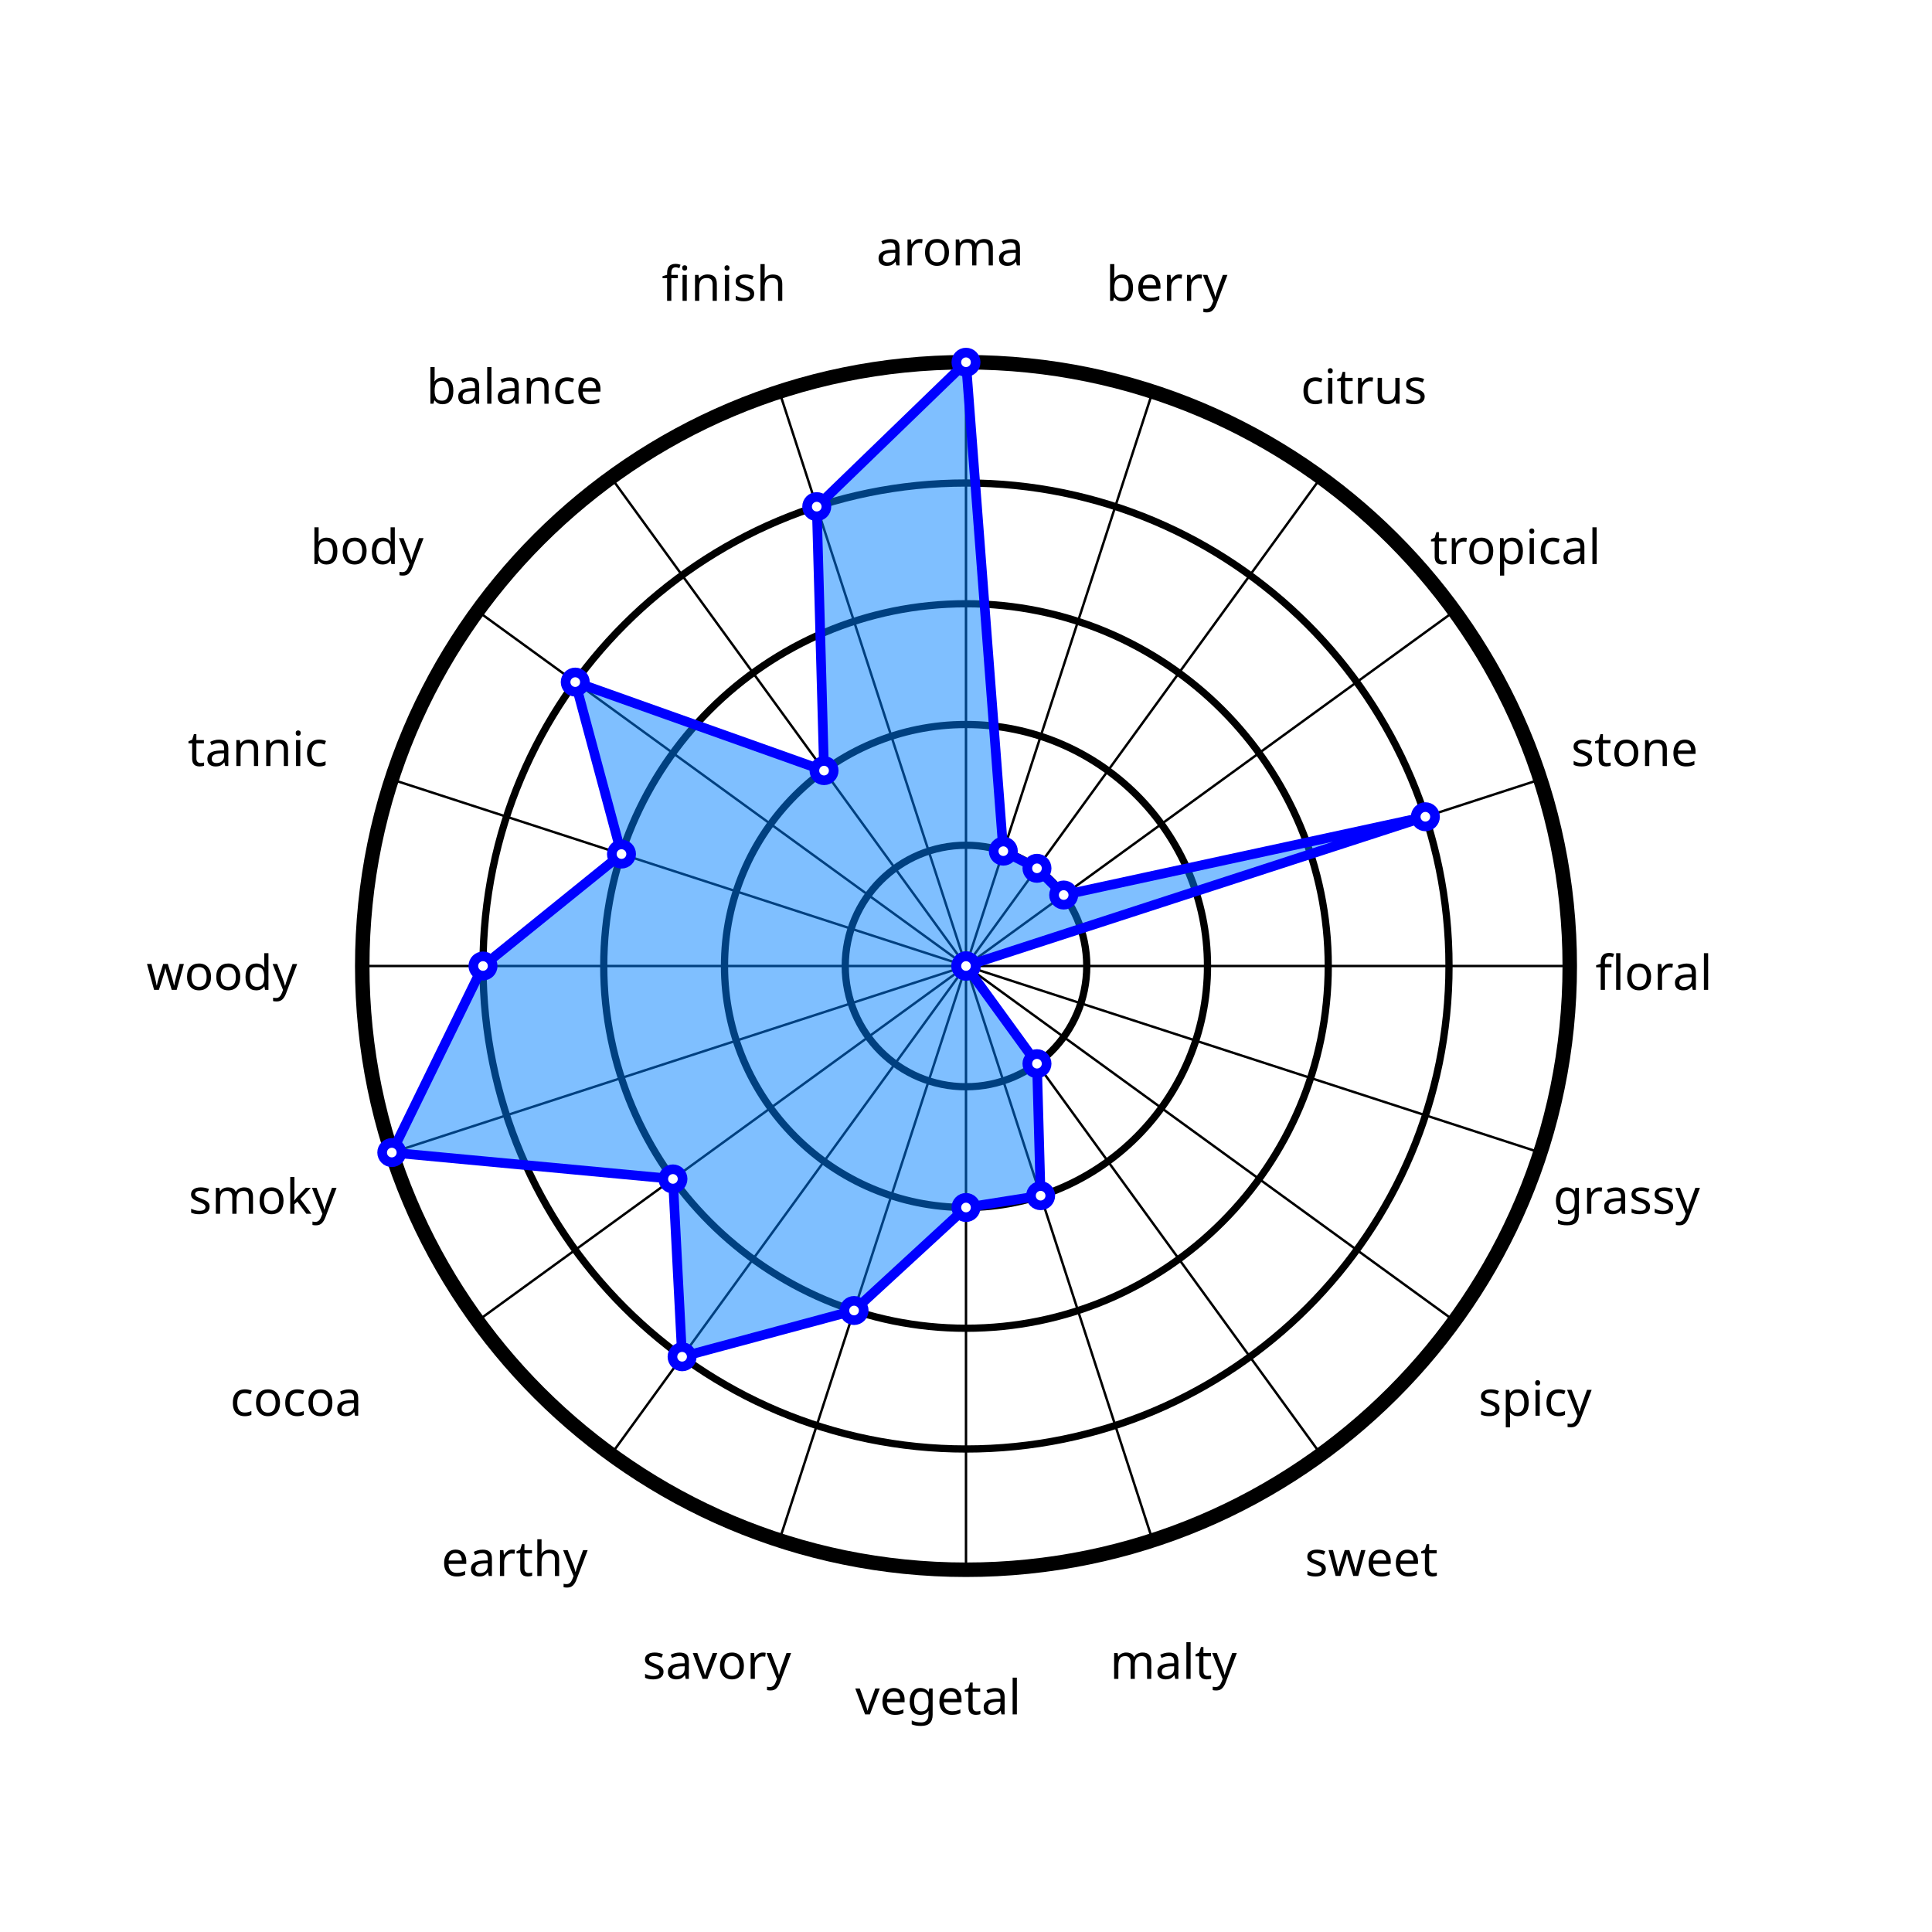
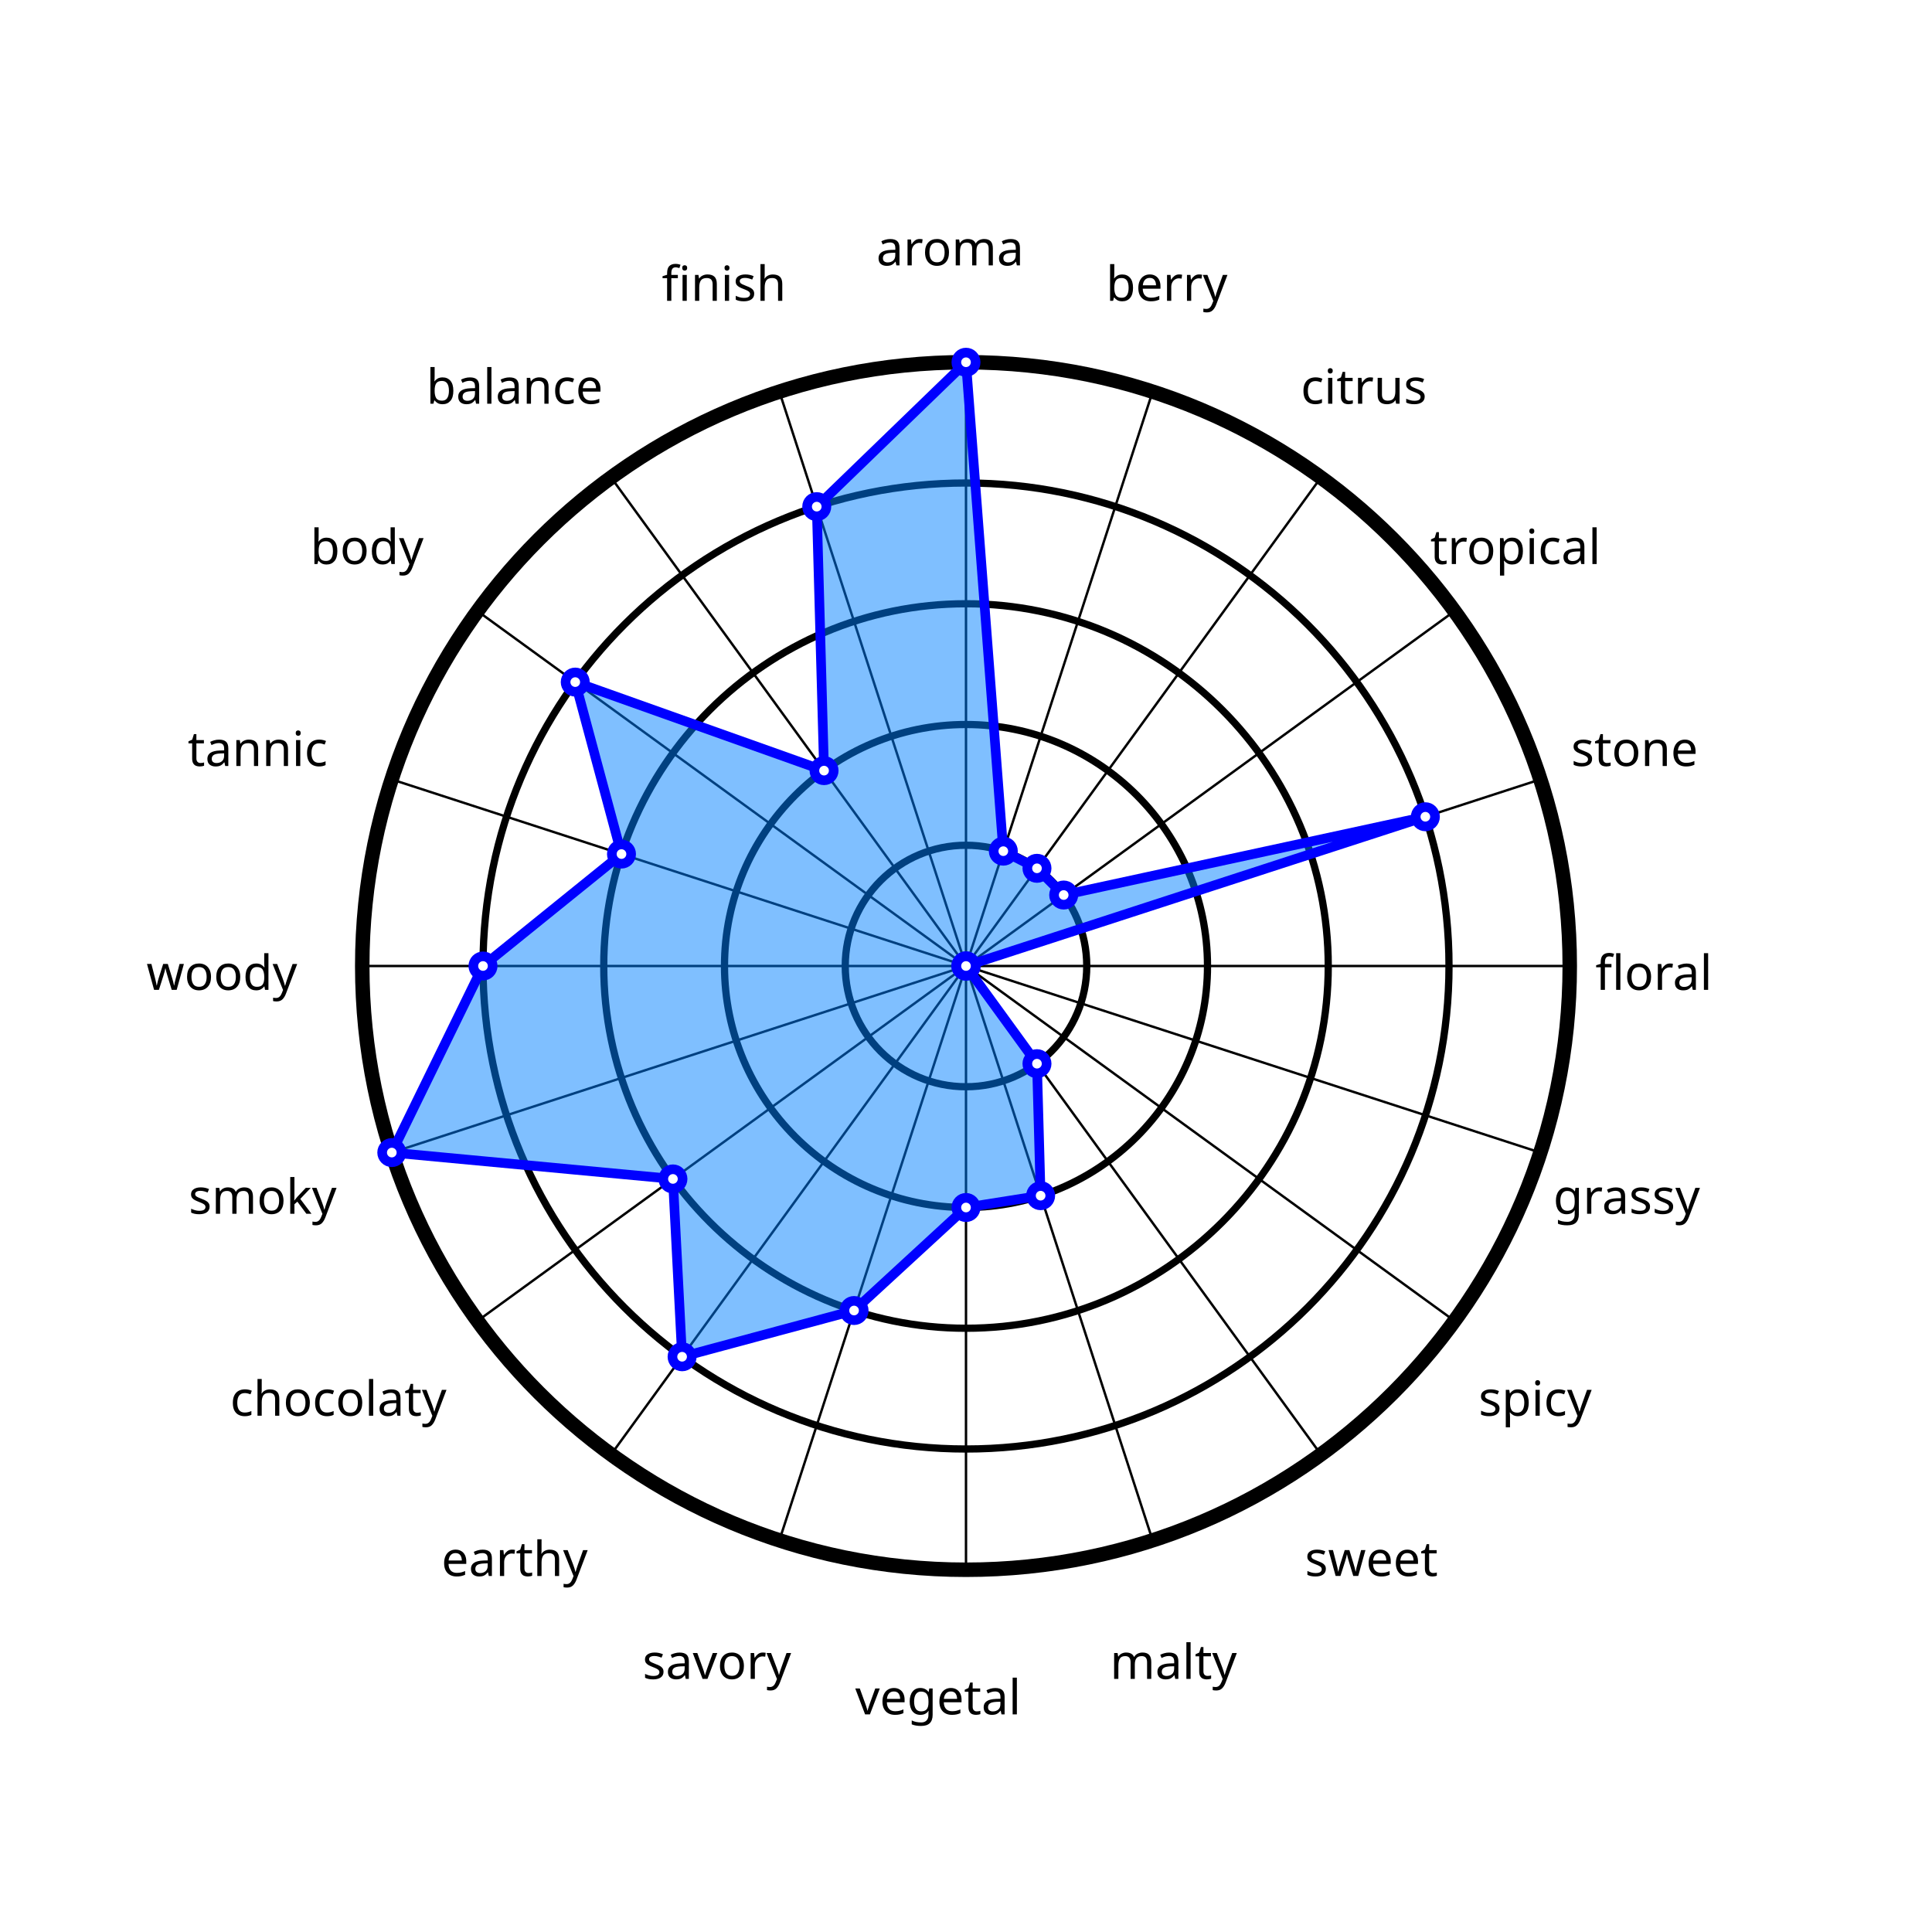
<svg xmlns="http://www.w3.org/2000/svg" id="d3wheel" class="wheel-container__flavor-wheel" viewBox="-400 -400 800 800" version="1.1" baseProfile="full" style="block-size:850px;height:850px;inline-size:850px;perspective-origin:425px 425px;transform-origin:425px 425px;width:850px;">
  <g class="flavor-wheel__ring-grid" style="block-size:auto;height:auto;inline-size:auto;overflow-block:visible;overflow-inline:visible;overflow-x:visible;overflow-y:visible;perspective-origin:400px 400px;transform-origin:0px 0px;width:auto;">
    <circle cx="0" cy="0" r="50" class="ring-grid__circle" style="block-size:auto;fill:none;height:auto;inline-size:auto;overflow-block:visible;overflow-inline:visible;overflow-x:visible;overflow-y:visible;perspective-origin:400px 400px;r:50px;stroke:rgb(0, 0, 0);stroke-width:3px;transform-origin:0px 0px;user-select:none;width:auto;" />
    <circle cx="0" cy="0" r="100" class="ring-grid__circle" style="block-size:auto;fill:none;height:auto;inline-size:auto;overflow-block:visible;overflow-inline:visible;overflow-x:visible;overflow-y:visible;perspective-origin:400px 400px;r:100px;stroke:rgb(0, 0, 0);stroke-width:3px;transform-origin:0px 0px;user-select:none;width:auto;" />
    <circle cx="0" cy="0" r="150" class="ring-grid__circle" style="block-size:auto;fill:none;height:auto;inline-size:auto;overflow-block:visible;overflow-inline:visible;overflow-x:visible;overflow-y:visible;perspective-origin:400px 400px;r:150px;stroke:rgb(0, 0, 0);stroke-width:3px;transform-origin:0px 0px;user-select:none;width:auto;" />
    <circle cx="0" cy="0" r="200" class="ring-grid__circle" style="block-size:auto;fill:none;height:auto;inline-size:auto;overflow-block:visible;overflow-inline:visible;overflow-x:visible;overflow-y:visible;perspective-origin:400px 400px;r:200px;stroke:rgb(0, 0, 0);stroke-width:3px;transform-origin:0px 0px;user-select:none;width:auto;" />
    <circle cx="0" cy="0" r="250" class="ring-grid__circle" style="block-size:auto;fill:none;height:auto;inline-size:auto;overflow-block:visible;overflow-inline:visible;overflow-x:visible;overflow-y:visible;perspective-origin:400px 400px;r:250px;stroke:rgb(0, 0, 0);stroke-width:6px;transform-origin:0px 0px;user-select:none;width:auto;" />
  </g>
  <g class="flavor-wheel__ray-grid" style="block-size:auto;height:auto;inline-size:auto;overflow-block:visible;overflow-inline:visible;overflow-x:visible;overflow-y:visible;perspective-origin:400px 400px;transform-origin:0px 0px;width:auto;">
    <line x1="0" y1="0" x2="250" y2="0" class="ray-grid__ray" style="block-size:auto;height:auto;inline-size:auto;overflow-block:visible;overflow-inline:visible;overflow-x:visible;overflow-y:visible;perspective-origin:400px 400px;stroke:rgb(0, 0, 0);transform-origin:0px 0px;user-select:none;width:auto;" />
    <line x1="0" y1="0" x2="237.764" y2="-77.254" class="ray-grid__ray" style="block-size:auto;height:auto;inline-size:auto;overflow-block:visible;overflow-inline:visible;overflow-x:visible;overflow-y:visible;perspective-origin:400px 400px;stroke:rgb(0, 0, 0);transform-origin:0px 0px;user-select:none;width:auto;" />
    <line x1="0" y1="0" x2="202.254" y2="-146.946" class="ray-grid__ray" style="block-size:auto;height:auto;inline-size:auto;overflow-block:visible;overflow-inline:visible;overflow-x:visible;overflow-y:visible;perspective-origin:400px 400px;stroke:rgb(0, 0, 0);transform-origin:0px 0px;user-select:none;width:auto;" />
    <line x1="0" y1="0" x2="146.946" y2="-202.254" class="ray-grid__ray" style="block-size:auto;height:auto;inline-size:auto;overflow-block:visible;overflow-inline:visible;overflow-x:visible;overflow-y:visible;perspective-origin:400px 400px;stroke:rgb(0, 0, 0);transform-origin:0px 0px;user-select:none;width:auto;" />
    <line x1="0" y1="0" x2="77.254" y2="-237.764" class="ray-grid__ray" style="block-size:auto;height:auto;inline-size:auto;overflow-block:visible;overflow-inline:visible;overflow-x:visible;overflow-y:visible;perspective-origin:400px 400px;stroke:rgb(0, 0, 0);transform-origin:0px 0px;user-select:none;width:auto;" />
    <line x1="0" y1="0" x2="1.5308084989341916e-14" y2="-250" class="ray-grid__ray" style="block-size:auto;height:auto;inline-size:auto;overflow-block:visible;overflow-inline:visible;overflow-x:visible;overflow-y:visible;perspective-origin:400px 400px;stroke:rgb(0, 0, 0);transform-origin:0px 0px;user-select:none;width:auto;" />
    <line x1="0" y1="0" x2="-77.254" y2="-237.764" class="ray-grid__ray" style="block-size:auto;height:auto;inline-size:auto;overflow-block:visible;overflow-inline:visible;overflow-x:visible;overflow-y:visible;perspective-origin:400px 400px;stroke:rgb(0, 0, 0);transform-origin:0px 0px;user-select:none;width:auto;" />
    <line x1="0" y1="0" x2="-146.946" y2="-202.254" class="ray-grid__ray" style="block-size:auto;height:auto;inline-size:auto;overflow-block:visible;overflow-inline:visible;overflow-x:visible;overflow-y:visible;perspective-origin:400px 400px;stroke:rgb(0, 0, 0);transform-origin:0px 0px;user-select:none;width:auto;" />
    <line x1="0" y1="0" x2="-202.254" y2="-146.946" class="ray-grid__ray" style="block-size:auto;height:auto;inline-size:auto;overflow-block:visible;overflow-inline:visible;overflow-x:visible;overflow-y:visible;perspective-origin:400px 400px;stroke:rgb(0, 0, 0);transform-origin:0px 0px;user-select:none;width:auto;" />
    <line x1="0" y1="0" x2="-237.764" y2="-77.254" class="ray-grid__ray" style="block-size:auto;height:auto;inline-size:auto;overflow-block:visible;overflow-inline:visible;overflow-x:visible;overflow-y:visible;perspective-origin:400px 400px;stroke:rgb(0, 0, 0);transform-origin:0px 0px;user-select:none;width:auto;" />
    <line x1="0" y1="0" x2="-250" y2="-3.061616997868383e-14" class="ray-grid__ray" style="block-size:auto;height:auto;inline-size:auto;overflow-block:visible;overflow-inline:visible;overflow-x:visible;overflow-y:visible;perspective-origin:400px 400px;stroke:rgb(0, 0, 0);transform-origin:0px 0px;user-select:none;width:auto;" />
    <line x1="0" y1="0" x2="-237.764" y2="77.254" class="ray-grid__ray" style="block-size:auto;height:auto;inline-size:auto;overflow-block:visible;overflow-inline:visible;overflow-x:visible;overflow-y:visible;perspective-origin:400px 400px;stroke:rgb(0, 0, 0);transform-origin:0px 0px;user-select:none;width:auto;" />
    <line x1="0" y1="0" x2="-202.254" y2="146.946" class="ray-grid__ray" style="block-size:auto;height:auto;inline-size:auto;overflow-block:visible;overflow-inline:visible;overflow-x:visible;overflow-y:visible;perspective-origin:400px 400px;stroke:rgb(0, 0, 0);transform-origin:0px 0px;user-select:none;width:auto;" />
    <line x1="0" y1="0" x2="-146.946" y2="202.254" class="ray-grid__ray" style="block-size:auto;height:auto;inline-size:auto;overflow-block:visible;overflow-inline:visible;overflow-x:visible;overflow-y:visible;perspective-origin:400px 400px;stroke:rgb(0, 0, 0);transform-origin:0px 0px;user-select:none;width:auto;" />
    <line x1="0" y1="0" x2="-77.254" y2="237.764" class="ray-grid__ray" style="block-size:auto;height:auto;inline-size:auto;overflow-block:visible;overflow-inline:visible;overflow-x:visible;overflow-y:visible;perspective-origin:400px 400px;stroke:rgb(0, 0, 0);transform-origin:0px 0px;user-select:none;width:auto;" />
    <line x1="0" y1="0" x2="-4.5924254968025744e-14" y2="250" class="ray-grid__ray" style="block-size:auto;height:auto;inline-size:auto;overflow-block:visible;overflow-inline:visible;overflow-x:visible;overflow-y:visible;perspective-origin:400px 400px;stroke:rgb(0, 0, 0);transform-origin:0px 0px;user-select:none;width:auto;" />
    <line x1="0" y1="0" x2="77.254" y2="237.764" class="ray-grid__ray" style="block-size:auto;height:auto;inline-size:auto;overflow-block:visible;overflow-inline:visible;overflow-x:visible;overflow-y:visible;perspective-origin:400px 400px;stroke:rgb(0, 0, 0);transform-origin:0px 0px;user-select:none;width:auto;" />
    <line x1="0" y1="0" x2="146.946" y2="202.254" class="ray-grid__ray" style="block-size:auto;height:auto;inline-size:auto;overflow-block:visible;overflow-inline:visible;overflow-x:visible;overflow-y:visible;perspective-origin:400px 400px;stroke:rgb(0, 0, 0);transform-origin:0px 0px;user-select:none;width:auto;" />
    <line x1="0" y1="0" x2="202.254" y2="146.946" class="ray-grid__ray" style="block-size:auto;height:auto;inline-size:auto;overflow-block:visible;overflow-inline:visible;overflow-x:visible;overflow-y:visible;perspective-origin:400px 400px;stroke:rgb(0, 0, 0);transform-origin:0px 0px;user-select:none;width:auto;" />
    <line x1="0" y1="0" x2="237.764" y2="77.254" class="ray-grid__ray" style="block-size:auto;height:auto;inline-size:auto;overflow-block:visible;overflow-inline:visible;overflow-x:visible;overflow-y:visible;perspective-origin:400px 400px;stroke:rgb(0, 0, 0);transform-origin:0px 0px;user-select:none;width:auto;" />
  </g>
  <g class="flavor-wheel__flavor-labels" style="block-size:auto;height:auto;inline-size:auto;overflow-block:visible;overflow-inline:visible;overflow-x:visible;overflow-y:visible;perspective-origin:400px 400px;transform-origin:0px 0px;width:auto;">
    <text class="flavor-labels__label" x="260.627" y="-10.118" style="block-size:auto;font-family:sans-serif;font-size:20px;height:auto;inline-size:auto;overflow-block:visible;overflow-inline:visible;overflow-x:visible;overflow-y:visible;perspective-origin:400px 400px;text-transform:uppercase;transform-origin:0px 0px;width:auto;">
      <tspan class="label__line" x="260.627" dy="1em" style="block-size:auto;font-family:sans-serif;font-size:20px;height:auto;inline-size:auto;overflow-block:visible;overflow-inline:visible;overflow-x:visible;overflow-y:visible;perspective-origin:41.333px 10.75px;text-transform:uppercase;transform-origin:0px 0px;width:auto;">floral</tspan>
    </text>
    <text class="flavor-labels__label" x="250.572" y="-102.823" style="block-size:auto;font-family:sans-serif;font-size:20px;height:auto;inline-size:auto;overflow-block:visible;overflow-inline:visible;overflow-x:visible;overflow-y:visible;perspective-origin:400px 400px;text-transform:uppercase;transform-origin:0px 0px;width:auto;">
      <tspan class="label__line" x="250.572" dy="1em" style="block-size:auto;font-family:sans-serif;font-size:20px;height:auto;inline-size:auto;overflow-block:visible;overflow-inline:visible;overflow-x:visible;overflow-y:visible;perspective-origin:36.417px 10.75px;text-transform:uppercase;transform-origin:0px 0px;width:auto;">stone</tspan>
    </text>
    <text class="flavor-labels__label" x="192.227" y="-186.453" style="block-size:auto;font-family:sans-serif;font-size:20px;height:auto;inline-size:auto;overflow-block:visible;overflow-inline:visible;overflow-x:visible;overflow-y:visible;perspective-origin:400px 400px;text-transform:uppercase;transform-origin:0px 0px;width:auto;">
      <tspan class="label__line" x="192.227" dy="1em" style="block-size:auto;font-family:sans-serif;font-size:20px;height:auto;inline-size:auto;overflow-block:visible;overflow-inline:visible;overflow-x:visible;overflow-y:visible;perspective-origin:53.133px 10.75px;text-transform:uppercase;transform-origin:0px 0px;width:auto;">tropical</tspan>
    </text>
    <text class="flavor-labels__label" x="138.641" y="-252.823" style="block-size:auto;font-family:sans-serif;font-size:20px;height:auto;inline-size:auto;overflow-block:visible;overflow-inline:visible;overflow-x:visible;overflow-y:visible;perspective-origin:400px 400px;text-transform:uppercase;transform-origin:0px 0px;width:auto;">
      <tspan class="label__line" x="138.641" dy="1em" style="block-size:auto;font-family:sans-serif;font-size:20px;height:auto;inline-size:auto;overflow-block:visible;overflow-inline:visible;overflow-x:visible;overflow-y:visible;perspective-origin:39.55px 10.75px;text-transform:uppercase;transform-origin:0px 0px;width:auto;">citrus</tspan>
    </text>
    <text class="flavor-labels__label" x="57.96" y="-295.435" style="block-size:auto;font-family:sans-serif;font-size:20px;height:auto;inline-size:auto;overflow-block:visible;overflow-inline:visible;overflow-x:visible;overflow-y:visible;perspective-origin:400px 400px;text-transform:uppercase;transform-origin:0px 0px;width:auto;">
      <tspan class="label__line" x="57.96" dy="1em" style="block-size:auto;font-family:sans-serif;font-size:20px;height:auto;inline-size:auto;overflow-block:visible;overflow-inline:visible;overflow-x:visible;overflow-y:visible;perspective-origin:36.417px 10.75px;text-transform:uppercase;transform-origin:0px 0px;width:auto;">berry</tspan>
    </text>
    <text class="flavor-labels__label" x="-37.137" y="-310.118" style="block-size:auto;font-family:sans-serif;font-size:20px;height:auto;inline-size:auto;overflow-block:visible;overflow-inline:visible;overflow-x:visible;overflow-y:visible;perspective-origin:400px 400px;text-transform:uppercase;transform-origin:0px 0px;width:auto;">
      <tspan class="label__line" x="-37.137" dy="1em" style="block-size:auto;font-family:sans-serif;font-size:20px;height:auto;inline-size:auto;overflow-block:visible;overflow-inline:visible;overflow-x:visible;overflow-y:visible;perspective-origin:38.958px 10.75px;text-transform:uppercase;transform-origin:0px 0px;width:auto;">aroma</tspan>
    </text>
    <text class="flavor-labels__label" x="-125.952" y="-295.435" style="block-size:auto;font-family:sans-serif;font-size:20px;height:auto;inline-size:auto;overflow-block:visible;overflow-inline:visible;overflow-x:visible;overflow-y:visible;perspective-origin:400px 400px;text-transform:uppercase;transform-origin:0px 0px;width:auto;">
      <tspan class="label__line" x="-125.952" dy="1em" style="block-size:auto;font-family:sans-serif;font-size:20px;height:auto;inline-size:auto;overflow-block:visible;overflow-inline:visible;overflow-x:visible;overflow-y:visible;perspective-origin:34.825px 10.75px;text-transform:uppercase;transform-origin:0px 0px;width:auto;">finish</tspan>
    </text>
    <text class="flavor-labels__label" x="-223.481" y="-252.823" style="block-size:auto;font-family:sans-serif;font-size:20px;height:auto;inline-size:auto;overflow-block:visible;overflow-inline:visible;overflow-x:visible;overflow-y:visible;perspective-origin:400px 400px;text-transform:uppercase;transform-origin:0px 0px;width:auto;">
      <tspan class="label__line" x="-223.481" dy="1em" style="block-size:auto;font-family:sans-serif;font-size:20px;height:auto;inline-size:auto;overflow-block:visible;overflow-inline:visible;overflow-x:visible;overflow-y:visible;perspective-origin:49.592px 10.75px;text-transform:uppercase;transform-origin:0px 0px;width:auto;">balance</tspan>
    </text>
    <text class="flavor-labels__label" x="-271.513" y="-186.453" style="block-size:auto;font-family:sans-serif;font-size:20px;height:auto;inline-size:auto;overflow-block:visible;overflow-inline:visible;overflow-x:visible;overflow-y:visible;perspective-origin:400px 400px;text-transform:uppercase;transform-origin:0px 0px;width:auto;">
      <tspan class="label__line" x="-271.513" dy="1em" style="block-size:auto;font-family:sans-serif;font-size:20px;height:auto;inline-size:auto;overflow-block:visible;overflow-inline:visible;overflow-x:visible;overflow-y:visible;perspective-origin:30.108px 10.75px;text-transform:uppercase;transform-origin:0px 0px;width:auto;">body</tspan>
    </text>
    <text class="flavor-labels__label" x="-322.274" y="-102.823" style="block-size:auto;font-family:sans-serif;font-size:20px;height:auto;inline-size:auto;overflow-block:visible;overflow-inline:visible;overflow-x:visible;overflow-y:visible;perspective-origin:400px 400px;text-transform:uppercase;transform-origin:0px 0px;width:auto;">
      <tspan class="label__line" x="-322.274" dy="1em" style="block-size:auto;font-family:sans-serif;font-size:20px;height:auto;inline-size:auto;overflow-block:visible;overflow-inline:visible;overflow-x:visible;overflow-y:visible;perspective-origin:38.767px 10.75px;text-transform:uppercase;transform-origin:0px 0px;width:auto;">tannic</tspan>
    </text>
    <text class="flavor-labels__label" x="-339.357" y="-10.118" style="block-size:auto;font-family:sans-serif;font-size:20px;height:auto;inline-size:auto;overflow-block:visible;overflow-inline:visible;overflow-x:visible;overflow-y:visible;perspective-origin:400px 400px;text-transform:uppercase;transform-origin:0px 0px;width:auto;">
      <tspan class="label__line" x="-339.357" dy="1em" style="block-size:auto;font-family:sans-serif;font-size:20px;height:auto;inline-size:auto;overflow-block:visible;overflow-inline:visible;overflow-x:visible;overflow-y:visible;perspective-origin:41.317px 10.75px;text-transform:uppercase;transform-origin:0px 0px;width:auto;">woody</tspan>
    </text>
    <text class="flavor-labels__label" x="-321.897" y="82.587" style="block-size:auto;font-family:sans-serif;font-size:20px;height:auto;inline-size:auto;overflow-block:visible;overflow-inline:visible;overflow-x:visible;overflow-y:visible;perspective-origin:400px 400px;text-transform:uppercase;transform-origin:0px 0px;width:auto;">
      <tspan class="label__line" x="-321.897" dy="1em" style="block-size:auto;font-family:sans-serif;font-size:20px;height:auto;inline-size:auto;overflow-block:visible;overflow-inline:visible;overflow-x:visible;overflow-y:visible;perspective-origin:38.367px 10.75px;text-transform:uppercase;transform-origin:0px 0px;width:auto;">smoky</tspan>
    </text>
    <text class="flavor-labels__label" x="-304.674" y="166.218" style="block-size:auto;font-family:sans-serif;font-size:20px;height:auto;inline-size:auto;overflow-block:visible;overflow-inline:visible;overflow-x:visible;overflow-y:visible;perspective-origin:400px 400px;text-transform:uppercase;transform-origin:0px 0px;width:auto;">
-       <tspan class="label__line" x="-304.674" dy="1em" style="block-size:auto;font-family:sans-serif;font-size:20px;height:auto;inline-size:auto;overflow-block:visible;overflow-inline:visible;overflow-x:visible;overflow-y:visible;perspective-origin:65.342px 10.75px;text-transform:uppercase;transform-origin:0px 0px;width:auto;">cocoa</tspan>
+       <tspan class="label__line" x="-304.674" dy="1em" style="block-size:auto;font-family:sans-serif;font-size:20px;height:auto;inline-size:auto;overflow-block:visible;overflow-inline:visible;overflow-x:visible;overflow-y:visible;perspective-origin:65.342px 10.75px;text-transform:uppercase;transform-origin:0px 0px;width:auto;">chocolaty</tspan>
    </text>
    <text class="flavor-labels__label" x="-217.19" y="232.587" style="block-size:auto;font-family:sans-serif;font-size:20px;height:auto;inline-size:auto;overflow-block:visible;overflow-inline:visible;overflow-x:visible;overflow-y:visible;perspective-origin:400px 400px;text-transform:uppercase;transform-origin:0px 0px;width:auto;">
      <tspan class="label__line" x="-217.19" dy="1em" style="block-size:auto;font-family:sans-serif;font-size:20px;height:auto;inline-size:auto;overflow-block:visible;overflow-inline:visible;overflow-x:visible;overflow-y:visible;perspective-origin:42.908px 10.75px;text-transform:uppercase;transform-origin:0px 0px;width:auto;">earthy</tspan>
    </text>
    <text class="flavor-labels__label" x="-133.936" y="275.199" style="block-size:auto;font-family:sans-serif;font-size:20px;height:auto;inline-size:auto;overflow-block:visible;overflow-inline:visible;overflow-x:visible;overflow-y:visible;perspective-origin:400px 400px;text-transform:uppercase;transform-origin:0px 0px;width:auto;">
      <tspan class="label__line" x="-133.936" dy="1em" style="block-size:auto;font-family:sans-serif;font-size:20px;height:auto;inline-size:auto;overflow-block:visible;overflow-inline:visible;overflow-x:visible;overflow-y:visible;perspective-origin:43.308px 10.75px;text-transform:uppercase;transform-origin:0px 0px;width:auto;">savory</tspan>
    </text>
    <text class="flavor-labels__label" x="-45.851" y="289.882" style="block-size:auto;font-family:sans-serif;font-size:20px;height:auto;inline-size:auto;overflow-block:visible;overflow-inline:visible;overflow-x:visible;overflow-y:visible;perspective-origin:400px 400px;text-transform:uppercase;transform-origin:0px 0px;width:auto;">
      <tspan class="label__line" x="-45.851" dy="1em" style="block-size:auto;font-family:sans-serif;font-size:20px;height:auto;inline-size:auto;overflow-block:visible;overflow-inline:visible;overflow-x:visible;overflow-y:visible;perspective-origin:48.217px 10.75px;text-transform:uppercase;transform-origin:0px 0px;width:auto;">vegetal</tspan>
    </text>
    <text class="flavor-labels__label" x="59.638" y="275.199" style="block-size:auto;font-family:sans-serif;font-size:20px;height:auto;inline-size:auto;overflow-block:visible;overflow-inline:visible;overflow-x:visible;overflow-y:visible;perspective-origin:400px 400px;text-transform:uppercase;transform-origin:0px 0px;width:auto;">
      <tspan class="label__line" x="59.638" dy="1em" style="block-size:auto;font-family:sans-serif;font-size:20px;height:auto;inline-size:auto;overflow-block:visible;overflow-inline:visible;overflow-x:visible;overflow-y:visible;perspective-origin:34.633px 10.75px;text-transform:uppercase;transform-origin:0px 0px;width:auto;">malty</tspan>
    </text>
    <text class="flavor-labels__label" x="140.32" y="232.587" style="block-size:auto;font-family:sans-serif;font-size:20px;height:auto;inline-size:auto;overflow-block:visible;overflow-inline:visible;overflow-x:visible;overflow-y:visible;perspective-origin:400px 400px;text-transform:uppercase;transform-origin:0px 0px;width:auto;">
      <tspan class="label__line" x="140.32" dy="1em" style="block-size:auto;font-family:sans-serif;font-size:20px;height:auto;inline-size:auto;overflow-block:visible;overflow-inline:visible;overflow-x:visible;overflow-y:visible;perspective-origin:37.767px 10.75px;text-transform:uppercase;transform-origin:0px 0px;width:auto;">sweet</tspan>
    </text>
    <text class="flavor-labels__label" x="212.235" y="166.218" style="block-size:auto;font-family:sans-serif;font-size:20px;height:auto;inline-size:auto;overflow-block:visible;overflow-inline:visible;overflow-x:visible;overflow-y:visible;perspective-origin:400px 400px;text-transform:uppercase;transform-origin:0px 0px;width:auto;">
      <tspan class="label__line" x="212.235" dy="1em" style="block-size:auto;font-family:sans-serif;font-size:20px;height:auto;inline-size:auto;overflow-block:visible;overflow-inline:visible;overflow-x:visible;overflow-y:visible;perspective-origin:31.875px 10.75px;text-transform:uppercase;transform-origin:0px 0px;width:auto;">spicy</tspan>
    </text>
    <text class="flavor-labels__label" x="243.176" y="82.587" style="block-size:auto;font-family:sans-serif;font-size:20px;height:auto;inline-size:auto;overflow-block:visible;overflow-inline:visible;overflow-x:visible;overflow-y:visible;perspective-origin:400px 400px;text-transform:uppercase;transform-origin:0px 0px;width:auto;">
      <tspan class="label__line" x="243.176" dy="1em" style="block-size:auto;font-family:sans-serif;font-size:20px;height:auto;inline-size:auto;overflow-block:visible;overflow-inline:visible;overflow-x:visible;overflow-y:visible;perspective-origin:44.275px 10.75px;text-transform:uppercase;transform-origin:0px 0px;width:auto;">grassy</tspan>
    </text>
  </g>
  <g class="flavor-wheel__data-polyline" style="block-size:auto;height:auto;inline-size:auto;overflow-block:visible;overflow-inline:visible;overflow-x:visible;overflow-y:visible;perspective-origin:400px 400px;transform-origin:0px 0px;width:auto;">
    <path class="data-polyline__path" d="M0,0L190.211,-61.803L40.451,-29.389L29.389,-40.451L15.451,-47.553L1.5308084989341916e-14,-250L-61.803,-190.211L-58.779,-80.902L-161.803,-117.557L-142.658,-46.353L-200,-2.4492935982947064e-14L-237.764,77.254L-121.353,88.168L-117.557,161.803L-46.353,142.658L-1.8369701987210297e-14,100L30.902,95.106L29.389,40.451L0,0L0,0L0,0" style="block-size:auto;d:path(&quot;M 0 0 L 190.211 -61.803 L 40.451 -29.389 L 29.389 -40.451 L 15.451 -47.553 L 1.53081e-14 -250 L -61.803 -190.211 L -58.779 -80.902 L -161.803 -117.557 L -142.658 -46.353 L -200 -2.44929e-14 L -237.764 77.254 L -121.353 88.168 L -117.557 161.803 L -46.353 142.658 L -1.83697e-14 100 L 30.902 95.106 L 29.389 40.451 L 0 0 L 0 0 L 0 0&quot;);fill:rgba(0, 128, 255, 0.5);height:auto;inline-size:auto;overflow-block:visible;overflow-inline:visible;overflow-x:visible;overflow-y:visible;perspective-origin:400px 400px;stroke:rgb(0, 0, 255);stroke-width:4px;transform-origin:0px 0px;user-select:none;width:auto;" />
  </g>
  <g class="flavor-wheel__data-points" style="block-size:auto;height:auto;inline-size:auto;overflow-block:visible;overflow-inline:visible;overflow-x:visible;overflow-y:visible;perspective-origin:400px 400px;transform-origin:0px 0px;width:auto;">
    <g class="data-points__point-group" style="block-size:auto;height:auto;inline-size:auto;overflow-block:visible;overflow-inline:visible;overflow-x:visible;overflow-y:visible;perspective-origin:400px 400px;transform-origin:0px 0px;width:auto;">
      <circle class="data-points__point" r="4" cx="0" cy="0" style="block-size:auto;fill:rgb(255, 255, 255);height:auto;inline-size:auto;overflow-block:visible;overflow-inline:visible;overflow-x:visible;overflow-y:visible;perspective-origin:400px 400px;r:4px;stroke:rgb(0, 0, 255);stroke-width:4px;transform-origin:0px 0px;user-select:none;width:auto;" />
      <circle class="data-points__point" r="4" cx="190.211" cy="-61.803" style="block-size:auto;cx:190.211px;cy:-61.803px;fill:rgb(255, 255, 255);height:auto;inline-size:auto;overflow-block:visible;overflow-inline:visible;overflow-x:visible;overflow-y:visible;perspective-origin:400px 400px;r:4px;stroke:rgb(0, 0, 255);stroke-width:4px;transform-origin:0px 0px;user-select:none;width:auto;" />
      <circle class="data-points__point" r="4" cx="40.451" cy="-29.389" style="block-size:auto;cx:40.451px;cy:-29.389px;fill:rgb(255, 255, 255);height:auto;inline-size:auto;overflow-block:visible;overflow-inline:visible;overflow-x:visible;overflow-y:visible;perspective-origin:400px 400px;r:4px;stroke:rgb(0, 0, 255);stroke-width:4px;transform-origin:0px 0px;user-select:none;width:auto;" />
      <circle class="data-points__point" r="4" cx="29.389" cy="-40.451" style="block-size:auto;cx:29.389px;cy:-40.451px;fill:rgb(255, 255, 255);height:auto;inline-size:auto;overflow-block:visible;overflow-inline:visible;overflow-x:visible;overflow-y:visible;perspective-origin:400px 400px;r:4px;stroke:rgb(0, 0, 255);stroke-width:4px;transform-origin:0px 0px;user-select:none;width:auto;" />
      <circle class="data-points__point" r="4" cx="15.451" cy="-47.553" style="block-size:auto;cx:15.451px;cy:-47.553px;fill:rgb(255, 255, 255);height:auto;inline-size:auto;overflow-block:visible;overflow-inline:visible;overflow-x:visible;overflow-y:visible;perspective-origin:400px 400px;r:4px;stroke:rgb(0, 0, 255);stroke-width:4px;transform-origin:0px 0px;user-select:none;width:auto;" />
      <circle class="data-points__point" r="4" cx="1.5308084989341916e-14" cy="-250" style="block-size:auto;cx:1.53081e-14px;cy:-250px;fill:rgb(255, 255, 255);height:auto;inline-size:auto;overflow-block:visible;overflow-inline:visible;overflow-x:visible;overflow-y:visible;perspective-origin:400px 400px;r:4px;stroke:rgb(0, 0, 255);stroke-width:4px;transform-origin:0px 0px;user-select:none;width:auto;" />
      <circle class="data-points__point" r="4" cx="-61.803" cy="-190.211" style="block-size:auto;cx:-61.803px;cy:-190.211px;fill:rgb(255, 255, 255);height:auto;inline-size:auto;overflow-block:visible;overflow-inline:visible;overflow-x:visible;overflow-y:visible;perspective-origin:400px 400px;r:4px;stroke:rgb(0, 0, 255);stroke-width:4px;transform-origin:0px 0px;user-select:none;width:auto;" />
      <circle class="data-points__point" r="4" cx="-58.779" cy="-80.902" style="block-size:auto;cx:-58.779px;cy:-80.902px;fill:rgb(255, 255, 255);height:auto;inline-size:auto;overflow-block:visible;overflow-inline:visible;overflow-x:visible;overflow-y:visible;perspective-origin:400px 400px;r:4px;stroke:rgb(0, 0, 255);stroke-width:4px;transform-origin:0px 0px;user-select:none;width:auto;" />
      <circle class="data-points__point" r="4" cx="-161.803" cy="-117.557" style="block-size:auto;cx:-161.803px;cy:-117.557px;fill:rgb(255, 255, 255);height:auto;inline-size:auto;overflow-block:visible;overflow-inline:visible;overflow-x:visible;overflow-y:visible;perspective-origin:400px 400px;r:4px;stroke:rgb(0, 0, 255);stroke-width:4px;transform-origin:0px 0px;user-select:none;width:auto;" />
      <circle class="data-points__point" r="4" cx="-142.658" cy="-46.353" style="block-size:auto;cx:-142.658px;cy:-46.353px;fill:rgb(255, 255, 255);height:auto;inline-size:auto;overflow-block:visible;overflow-inline:visible;overflow-x:visible;overflow-y:visible;perspective-origin:400px 400px;r:4px;stroke:rgb(0, 0, 255);stroke-width:4px;transform-origin:0px 0px;user-select:none;width:auto;" />
      <circle class="data-points__point" r="4" cx="-200" cy="-2.4492935982947064e-14" style="block-size:auto;cx:-200px;cy:-2.44929e-14px;fill:rgb(255, 255, 255);height:auto;inline-size:auto;overflow-block:visible;overflow-inline:visible;overflow-x:visible;overflow-y:visible;perspective-origin:400px 400px;r:4px;stroke:rgb(0, 0, 255);stroke-width:4px;transform-origin:0px 0px;user-select:none;width:auto;" />
      <circle class="data-points__point" r="4" cx="-237.764" cy="77.254" style="block-size:auto;cx:-237.764px;cy:77.254px;fill:rgb(255, 255, 255);height:auto;inline-size:auto;overflow-block:visible;overflow-inline:visible;overflow-x:visible;overflow-y:visible;perspective-origin:400px 400px;r:4px;stroke:rgb(0, 0, 255);stroke-width:4px;transform-origin:0px 0px;user-select:none;width:auto;" />
      <circle class="data-points__point" r="4" cx="-121.353" cy="88.168" style="block-size:auto;cx:-121.353px;cy:88.168px;fill:rgb(255, 255, 255);height:auto;inline-size:auto;overflow-block:visible;overflow-inline:visible;overflow-x:visible;overflow-y:visible;perspective-origin:400px 400px;r:4px;stroke:rgb(0, 0, 255);stroke-width:4px;transform-origin:0px 0px;user-select:none;width:auto;" />
      <circle class="data-points__point" r="4" cx="-117.557" cy="161.803" style="block-size:auto;cx:-117.557px;cy:161.803px;fill:rgb(255, 255, 255);height:auto;inline-size:auto;overflow-block:visible;overflow-inline:visible;overflow-x:visible;overflow-y:visible;perspective-origin:400px 400px;r:4px;stroke:rgb(0, 0, 255);stroke-width:4px;transform-origin:0px 0px;user-select:none;width:auto;" />
      <circle class="data-points__point" r="4" cx="-46.353" cy="142.658" style="block-size:auto;cx:-46.353px;cy:142.658px;fill:rgb(255, 255, 255);height:auto;inline-size:auto;overflow-block:visible;overflow-inline:visible;overflow-x:visible;overflow-y:visible;perspective-origin:400px 400px;r:4px;stroke:rgb(0, 0, 255);stroke-width:4px;transform-origin:0px 0px;user-select:none;width:auto;" />
      <circle class="data-points__point" r="4" cx="-1.8369701987210297e-14" cy="100" style="block-size:auto;cx:-1.83697e-14px;cy:100px;fill:rgb(255, 255, 255);height:auto;inline-size:auto;overflow-block:visible;overflow-inline:visible;overflow-x:visible;overflow-y:visible;perspective-origin:400px 400px;r:4px;stroke:rgb(0, 0, 255);stroke-width:4px;transform-origin:0px 0px;user-select:none;width:auto;" />
      <circle class="data-points__point" r="4" cx="30.902" cy="95.106" style="block-size:auto;cx:30.902px;cy:95.106px;fill:rgb(255, 255, 255);height:auto;inline-size:auto;overflow-block:visible;overflow-inline:visible;overflow-x:visible;overflow-y:visible;perspective-origin:400px 400px;r:4px;stroke:rgb(0, 0, 255);stroke-width:4px;transform-origin:0px 0px;user-select:none;width:auto;" />
      <circle class="data-points__point" r="4" cx="29.389" cy="40.451" style="block-size:auto;cx:29.389px;cy:40.451px;fill:rgb(255, 255, 255);height:auto;inline-size:auto;overflow-block:visible;overflow-inline:visible;overflow-x:visible;overflow-y:visible;perspective-origin:400px 400px;r:4px;stroke:rgb(0, 0, 255);stroke-width:4px;transform-origin:0px 0px;user-select:none;width:auto;" />
      <circle class="data-points__point" r="4" cx="0" cy="0" style="block-size:auto;fill:rgb(255, 255, 255);height:auto;inline-size:auto;overflow-block:visible;overflow-inline:visible;overflow-x:visible;overflow-y:visible;perspective-origin:400px 400px;r:4px;stroke:rgb(0, 0, 255);stroke-width:4px;transform-origin:0px 0px;user-select:none;width:auto;" />
      <circle class="data-points__point" r="4" cx="0" cy="0" style="block-size:auto;fill:rgb(255, 255, 255);height:auto;inline-size:auto;overflow-block:visible;overflow-inline:visible;overflow-x:visible;overflow-y:visible;perspective-origin:400px 400px;r:4px;stroke:rgb(0, 0, 255);stroke-width:4px;transform-origin:0px 0px;user-select:none;width:auto;" />
    </g>
  </g>
</svg>
